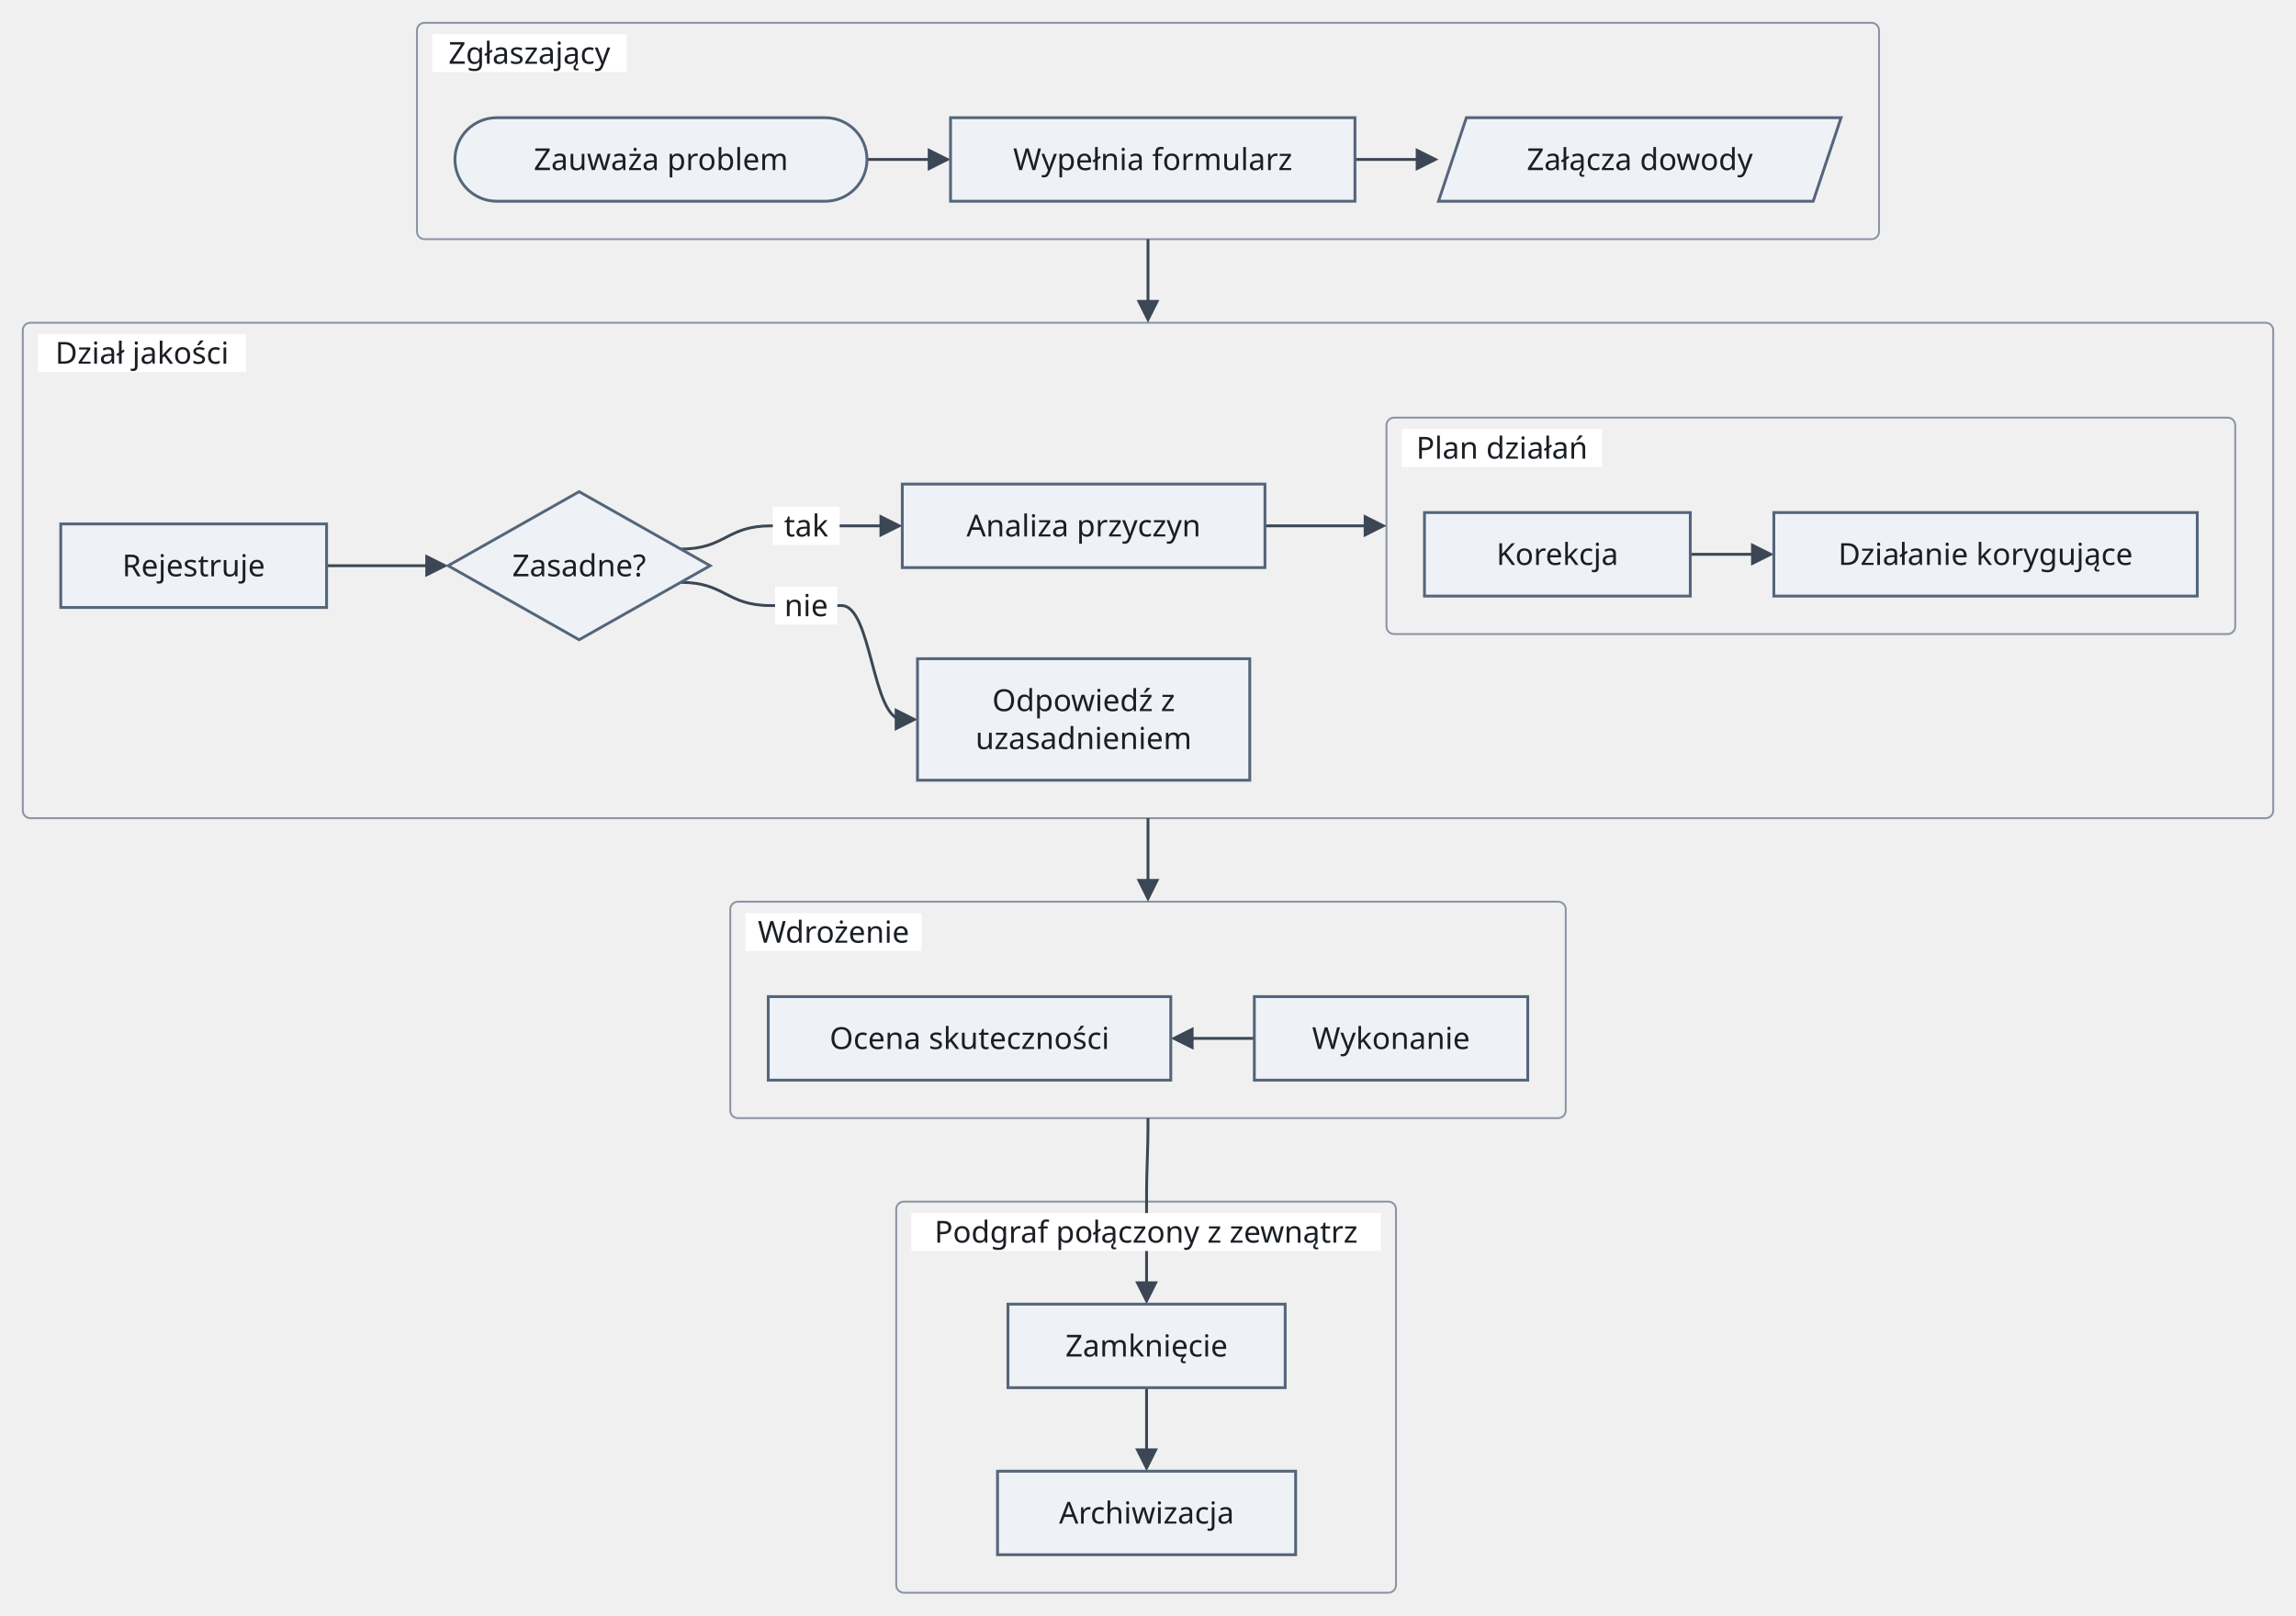
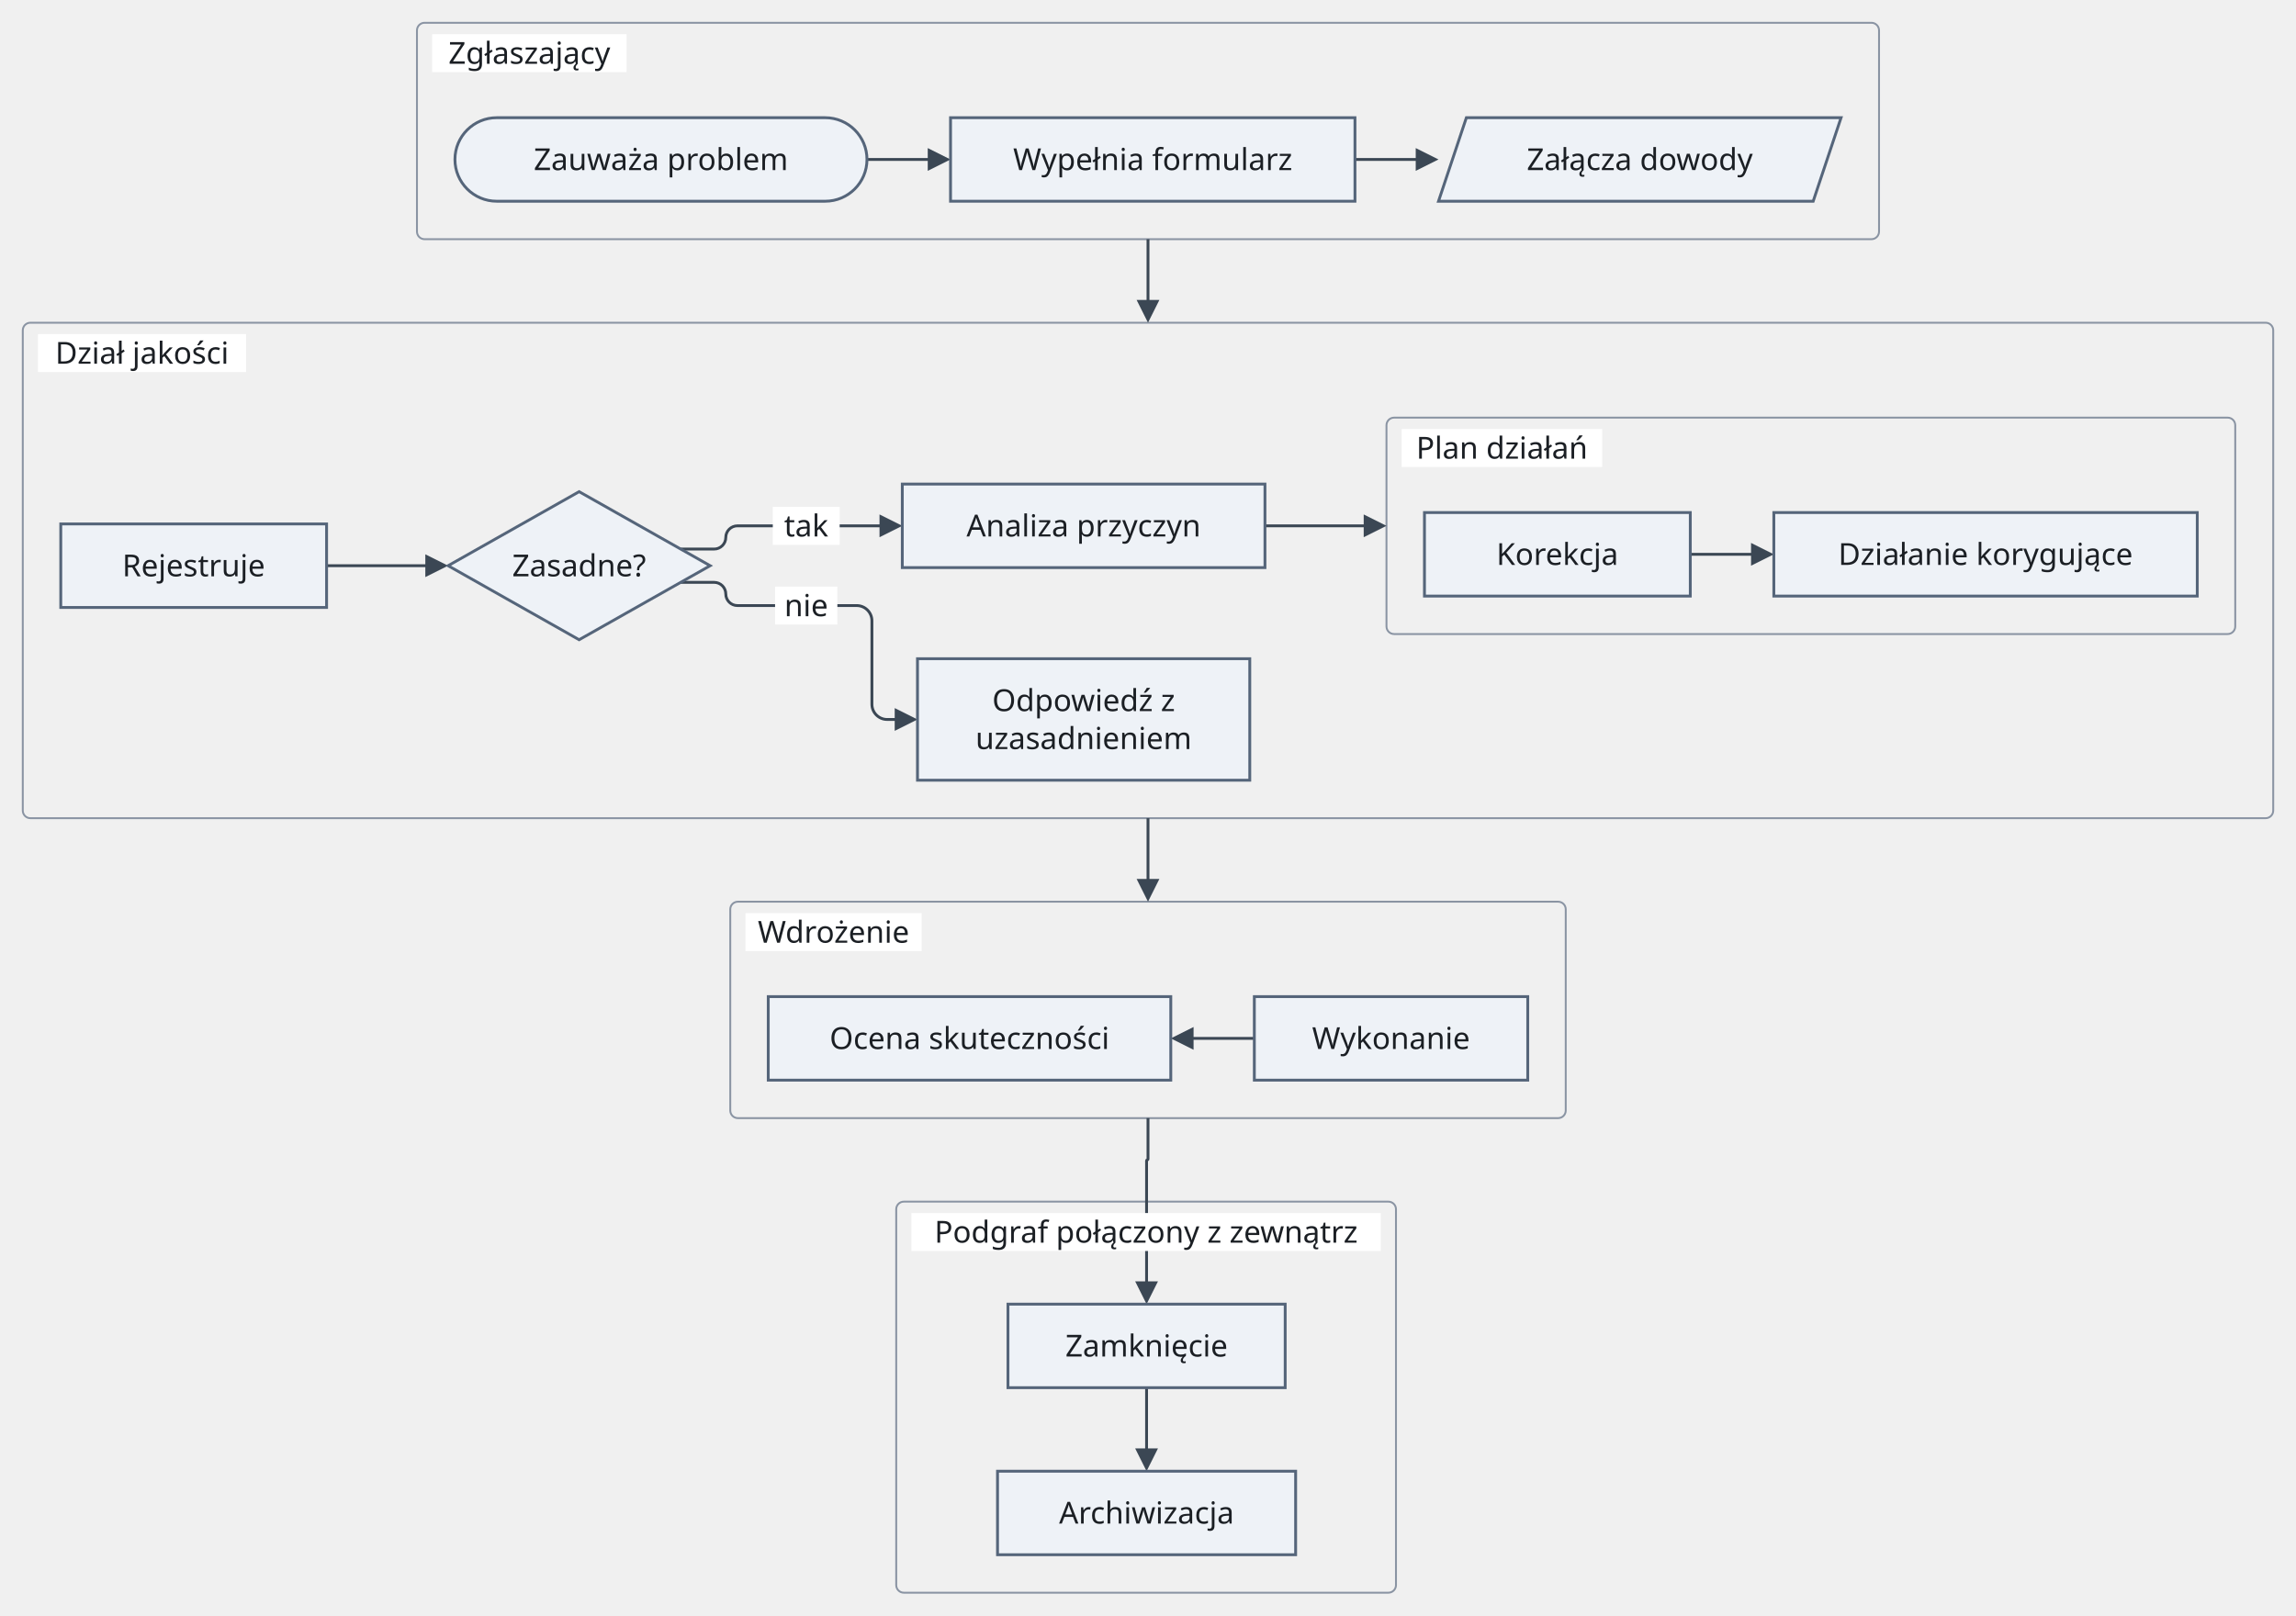
<svg xmlns="http://www.w3.org/2000/svg" version="1.1" width="1209.2" height="851" viewBox="-11.6 -12 1209.2 851" role="img" font-family="Recursive, sans-serif" font-size="16">
  <rect class="cluster" x="208" y="0" width="770" height="114" rx="4" fill="none" stroke="#8a94a3" stroke-width="1" />
  <rect class="cluster" x="0.4" y="158" width="1185.2" height="261" rx="4" fill="none" stroke="#8a94a3" stroke-width="1" />
  <rect class="cluster" x="718.6" y="208" width="447" height="114" rx="4" fill="none" stroke="#8a94a3" stroke-width="1" />
  <rect class="cluster" x="373" y="463" width="440" height="114" rx="4" fill="none" stroke="#8a94a3" stroke-width="1" />
  <rect class="cluster" x="460.4" y="621" width="263.2" height="206" rx="4" fill="none" stroke="#8a94a3" stroke-width="1" />
  <path class="edge" d="M445 72 L480.6 72" fill="none" stroke="#3b4754" stroke-width="1.5" />
  <path class="edge" d="M702 72 L737.6 72" fill="none" stroke="#3b4754" stroke-width="1.5" />
  <path class="edge" d="M878.6 280 L914.2 280" fill="none" stroke="#3b4754" stroke-width="1.5" />
  <path class="edge" d="M160.4 286 L192.4 286 L216 286" fill="none" stroke="#3b4754" stroke-width="1.5" />
-   <path class="edge" d="M346.88 277.23 C370.64 277.23 370.64 265 394.4 265 L431.6 265 L455.2 265" fill="none" stroke="#3b4754" stroke-width="1.5" />
-   <path class="edge" d="M346.88 294.77 C370.64 294.77 370.64 307 394.4 307 L431.6 307 C447.6 307 447.6 367 463.6 367 L463.2 367" fill="none" stroke="#3b4754" stroke-width="1.5" />
+   <path class="edge" d="M346.88 277.23 L364.53 277.23 C367.89 277.23 370.64 274.47 370.64 271.11 L370.64 271.11 C370.64 267.75 373.39 265 376.75 265 L394.4 265 L431.6 265 L455.2 265" fill="none" stroke="#3b4754" stroke-width="1.5" />
+   <path class="edge" d="M346.88 294.77 L364.53 294.77 C367.89 294.77 370.64 297.53 370.64 300.89 L370.64 300.89 C370.64 304.25 373.39 307 376.75 307 L394.4 307 L431.6 307 L439.6 307 C444 307 447.6 310.6 447.6 315 L447.6 359 C447.6 363.4 451.2 367 455.6 367 L463.6 367 L463.2 367" fill="none" stroke="#3b4754" stroke-width="1.5" />
  <path class="edge" d="M654.6 265 L686.6 265 L710.2 265" fill="none" stroke="#3b4754" stroke-width="1.5" />
  <path class="edge" d="M649 535 L613.4 535" fill="none" stroke="#3b4754" stroke-width="1.5" />
  <path class="edge" d="M592.25 719 L592.25 754.6" fill="none" stroke="#3b4754" stroke-width="1.5" />
  <path class="edge" d="M593 114 L593 149.6" fill="none" stroke="#3b4754" stroke-width="1.5" />
  <path class="edge" d="M593 419 L593 454.6" fill="none" stroke="#3b4754" stroke-width="1.5" />
-   <path class="edge" d="M593 577 C593 599 592.25 599 592.25 621 L592.25 651 L592.25 666.6" fill="none" stroke="#3b4754" stroke-width="1.5" />
+   <path class="edge" d="M593 577 L593 598.63 C593 598.83 592.83 599 592.63 599 L592.63 599 C592.42 599 592.25 599.17 592.25 599.38 L592.25 621 L592.25 651 L592.25 666.6" fill="none" stroke="#3b4754" stroke-width="1.5" />
  <rect class="cluster-title-background" x="216" y="6" width="102.4" height="20" fill="#ffffff" />
  <rect class="cluster-title-background" x="8.4" y="164" width="109.6" height="20" fill="#ffffff" />
  <rect class="cluster-title-background" x="726.6" y="214" width="105.6" height="20" fill="#ffffff" />
  <rect class="edge-label-background" x="395.4" y="255" width="35.2" height="20" fill="#ffffff" />
  <rect class="edge-label-background" x="396.6" y="297" width="32.8" height="20" fill="#ffffff" />
  <rect class="cluster-title-background" x="381" y="469" width="92.8" height="20" fill="#ffffff" />
  <rect class="cluster-title-background" x="468.4" y="627" width="247.2" height="20" fill="#ffffff" />
  <polygon class="arrowhead" points="489,72 477,66 477,78" fill="#3b4754" />
  <polygon class="arrowhead" points="746,72 734,66 734,78" fill="#3b4754" />
  <polygon class="arrowhead" points="922.6,280 910.6,274 910.6,286" fill="#3b4754" />
  <polygon class="arrowhead" points="224.4,286 212.4,280 212.4,292" fill="#3b4754" />
  <polygon class="arrowhead" points="463.6,265 451.6,259 451.6,271" fill="#3b4754" />
  <polygon class="arrowhead" points="471.6,367 459.6,361 459.6,373" fill="#3b4754" />
  <polygon class="arrowhead" points="718.6,265 706.6,259 706.6,271" fill="#3b4754" />
  <polygon class="arrowhead" points="605,535 617,529 617,541" fill="#3b4754" />
  <polygon class="arrowhead" points="592.25,763 586.25,751 598.25,751" fill="#3b4754" />
  <polygon class="arrowhead" points="593,158 587,146 599,146" fill="#3b4754" />
  <polygon class="arrowhead" points="593,463 587,451 599,451" fill="#3b4754" />
  <polygon class="arrowhead" points="592.25,675 586.25,663 598.25,663" fill="#3b4754" />
  <rect class="node" x="228" y="50" width="217" height="44" rx="22" fill="#eef2f7" stroke="#55657a" stroke-width="1.5" />
  <rect class="node" x="489" y="50" width="213" height="44" fill="#eef2f7" stroke="#55657a" stroke-width="1.5" />
  <polygon class="node" points="760.67,50 958,50 943.33,94 746,94" fill="#eef2f7" stroke="#55657a" stroke-width="1.5" />
  <rect class="node" x="20.4" y="264" width="140" height="44" fill="#eef2f7" stroke="#55657a" stroke-width="1.5" />
  <polygon class="node" points="293.4,247 362.4,286 293.4,325 224.4,286" fill="#eef2f7" stroke="#55657a" stroke-width="1.5" />
  <rect class="node" x="463.6" y="243" width="191" height="44" fill="#eef2f7" stroke="#55657a" stroke-width="1.5" />
  <rect class="node" x="471.6" y="335" width="175" height="64" fill="#eef2f7" stroke="#55657a" stroke-width="1.5" />
  <rect class="node" x="738.6" y="258" width="140" height="44" fill="#eef2f7" stroke="#55657a" stroke-width="1.5" />
  <rect class="node" x="922.6" y="258" width="223" height="44" fill="#eef2f7" stroke="#55657a" stroke-width="1.5" />
  <rect class="node" x="649" y="513" width="144" height="44" fill="#eef2f7" stroke="#55657a" stroke-width="1.5" />
  <rect class="node" x="393" y="513" width="212" height="44" fill="#eef2f7" stroke="#55657a" stroke-width="1.5" />
  <rect class="node" x="519.25" y="675" width="146" height="44" fill="#eef2f7" stroke="#55657a" stroke-width="1.5" />
  <rect class="node" x="513.75" y="763" width="157" height="44" fill="#eef2f7" stroke="#55657a" stroke-width="1.5" />
  <text class="cluster-title" x="267.2" y="21.6" text-anchor="middle" fill="#1b1f24">Zgłaszający</text>
  <text class="node-label" x="336.5" y="77.6" text-anchor="middle" fill="#1b1f24">Zauważa problem</text>
  <text class="node-label" x="595.5" y="77.6" text-anchor="middle" fill="#1b1f24">Wypełnia formularz</text>
  <text class="node-label" x="852" y="77.6" text-anchor="middle" fill="#1b1f24">Załącza dowody</text>
  <text class="cluster-title" x="63.2" y="179.6" text-anchor="middle" fill="#1b1f24">Dział jakości</text>
  <text class="node-label" x="90.4" y="291.6" text-anchor="middle" fill="#1b1f24">Rejestruje</text>
  <text class="node-label" x="293.4" y="291.6" text-anchor="middle" fill="#1b1f24">Zasadne?</text>
  <text class="node-label" x="559.1" y="270.6" text-anchor="middle" fill="#1b1f24">Analiza przyczyn</text>
  <text class="node-label" x="559.1" y="362.6" text-anchor="middle" fill="#1b1f24">Odpowiedź z</text>
  <text class="node-label" x="559.1" y="382.6" text-anchor="middle" fill="#1b1f24">uzasadnieniem</text>
  <text class="cluster-title" x="779.4" y="229.6" text-anchor="middle" fill="#1b1f24">Plan działań</text>
  <text class="node-label" x="808.6" y="285.6" text-anchor="middle" fill="#1b1f24">Korekcja</text>
  <text class="node-label" x="1034.1" y="285.6" text-anchor="middle" fill="#1b1f24">Działanie korygujące</text>
  <text class="edge-label" x="413" y="270.6" text-anchor="middle" fill="#1b1f24">tak</text>
  <text class="edge-label" x="413" y="312.6" text-anchor="middle" fill="#1b1f24">nie</text>
  <text class="cluster-title" x="427.4" y="484.6" text-anchor="middle" fill="#1b1f24">Wdrożenie</text>
  <text class="node-label" x="721" y="540.6" text-anchor="middle" fill="#1b1f24">Wykonanie</text>
  <text class="node-label" x="499" y="540.6" text-anchor="middle" fill="#1b1f24">Ocena skuteczności</text>
  <text class="cluster-title" x="592" y="642.6" text-anchor="middle" fill="#1b1f24">Podgraf połączony z zewnątrz</text>
  <text class="node-label" x="592.25" y="702.6" text-anchor="middle" fill="#1b1f24">Zamknięcie</text>
  <text class="node-label" x="592.25" y="790.6" text-anchor="middle" fill="#1b1f24">Archiwizacja</text>
</svg>
